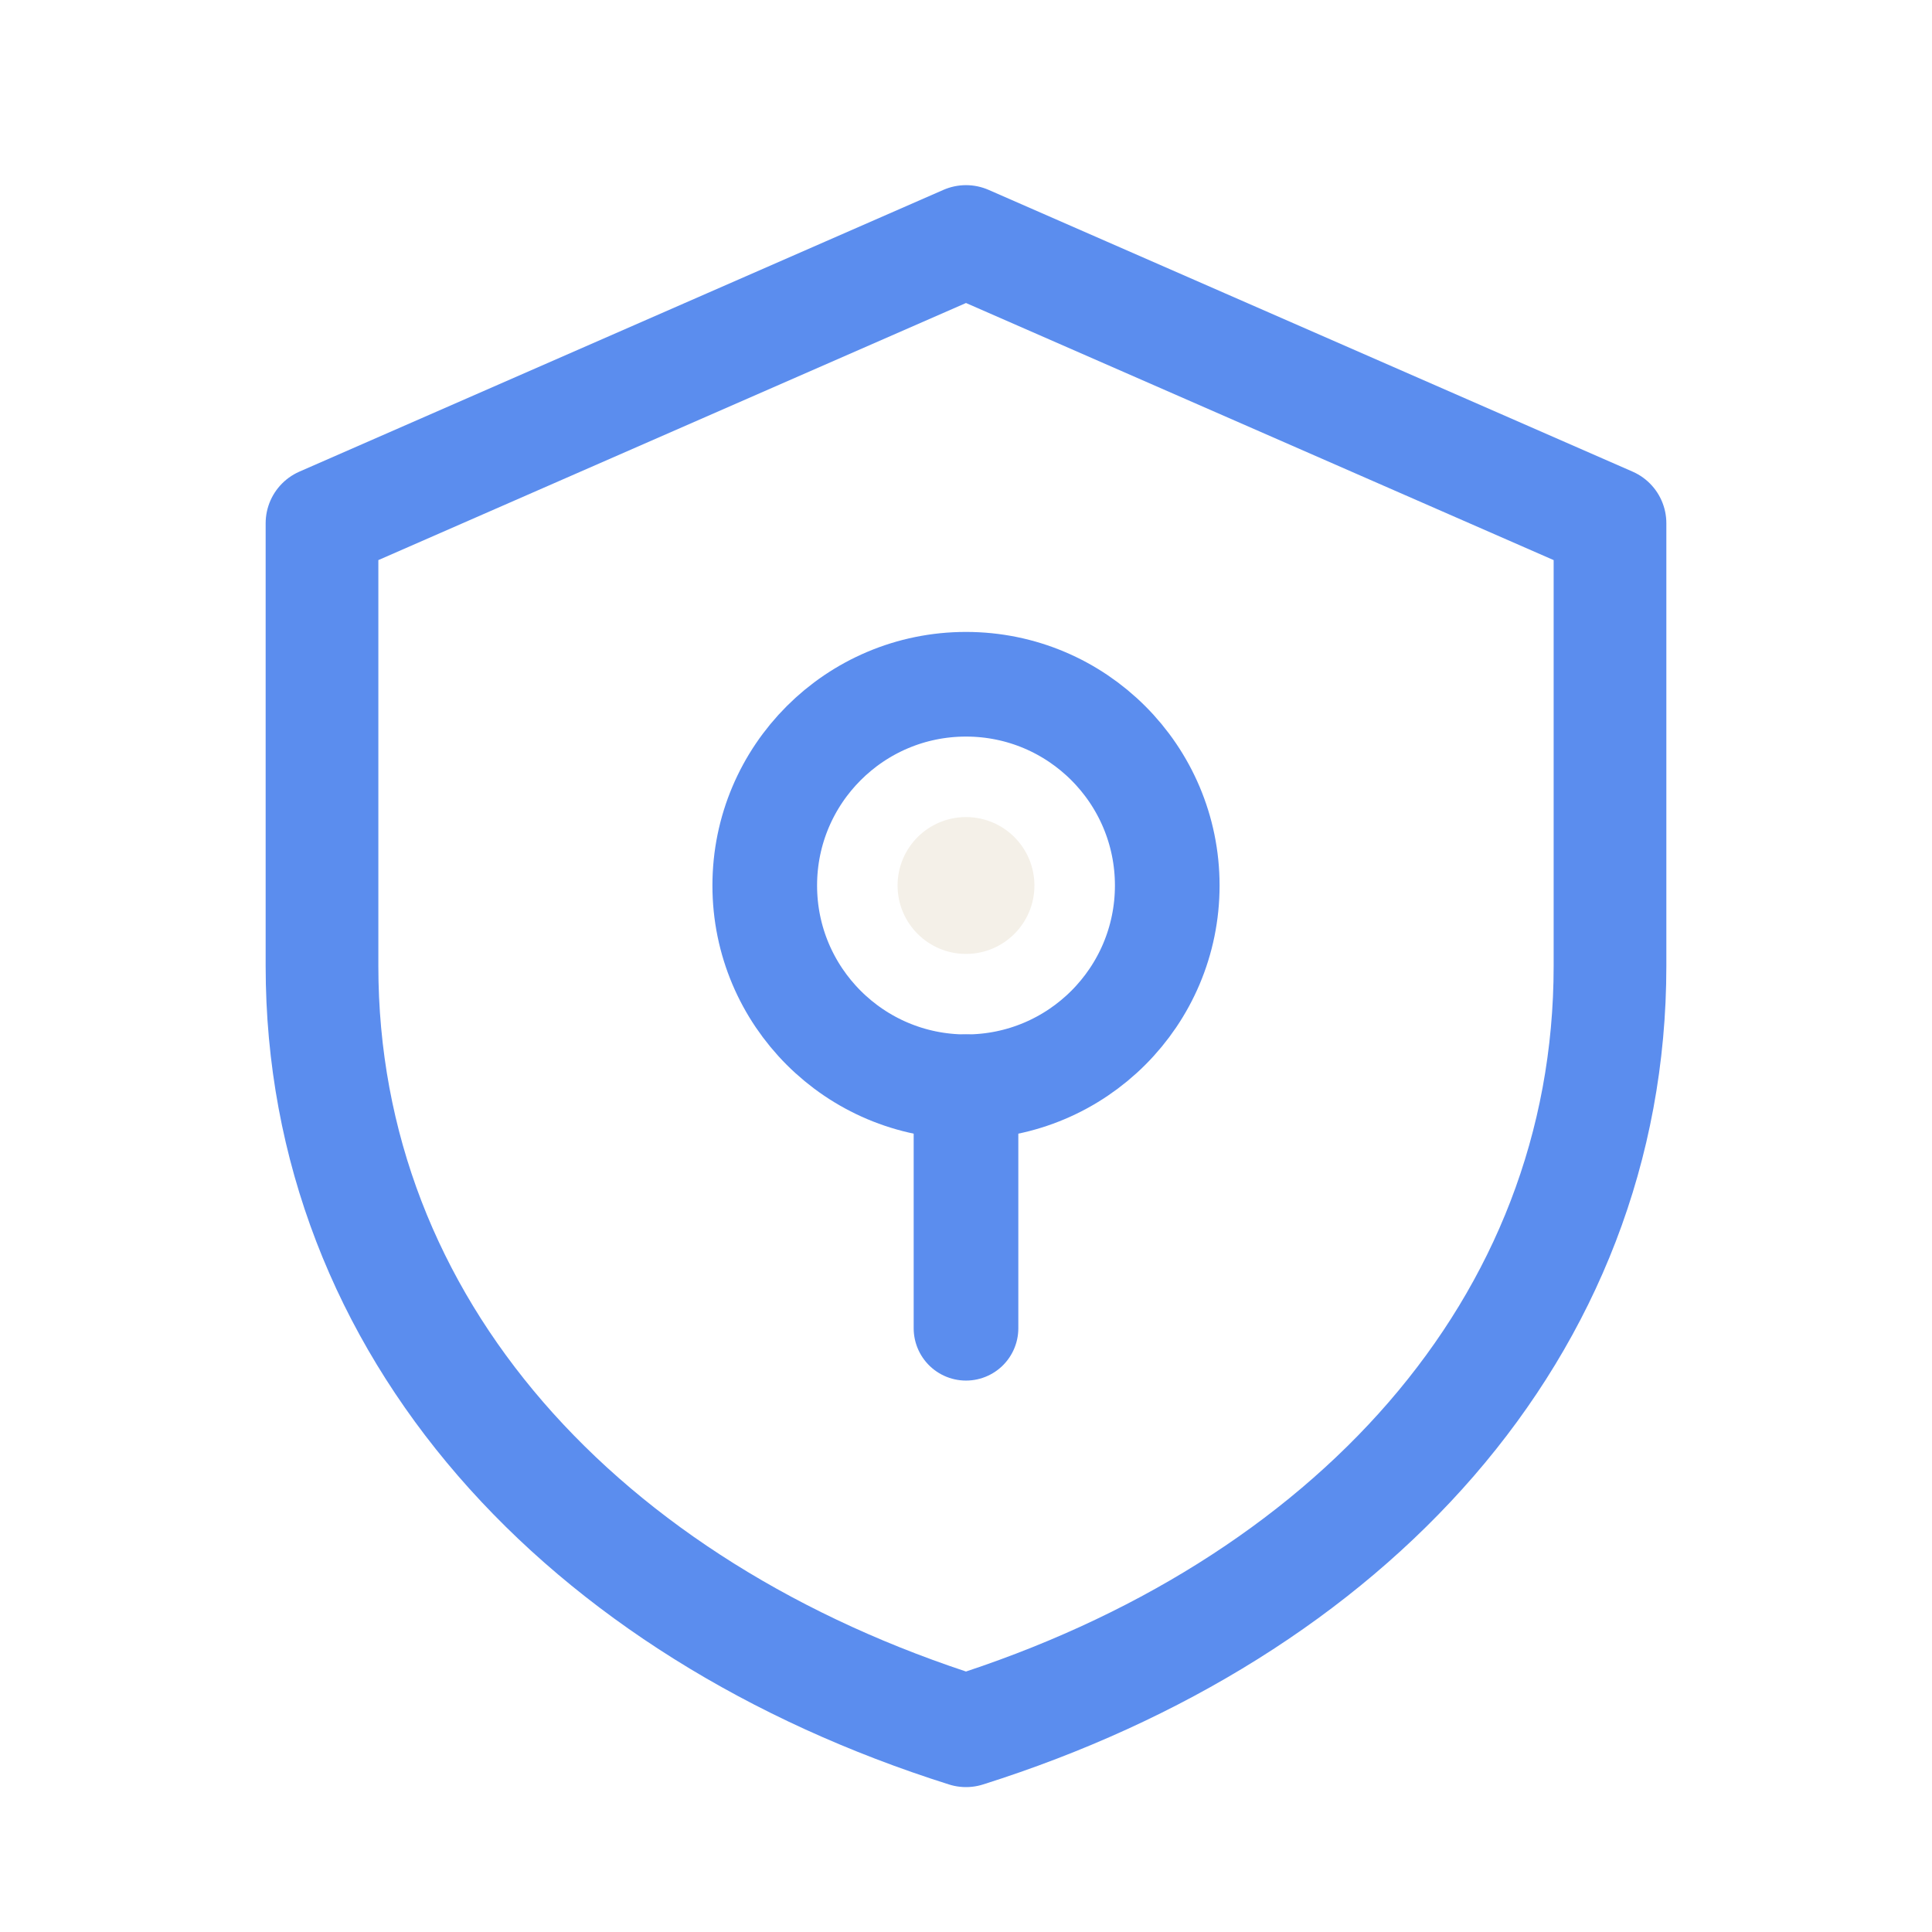
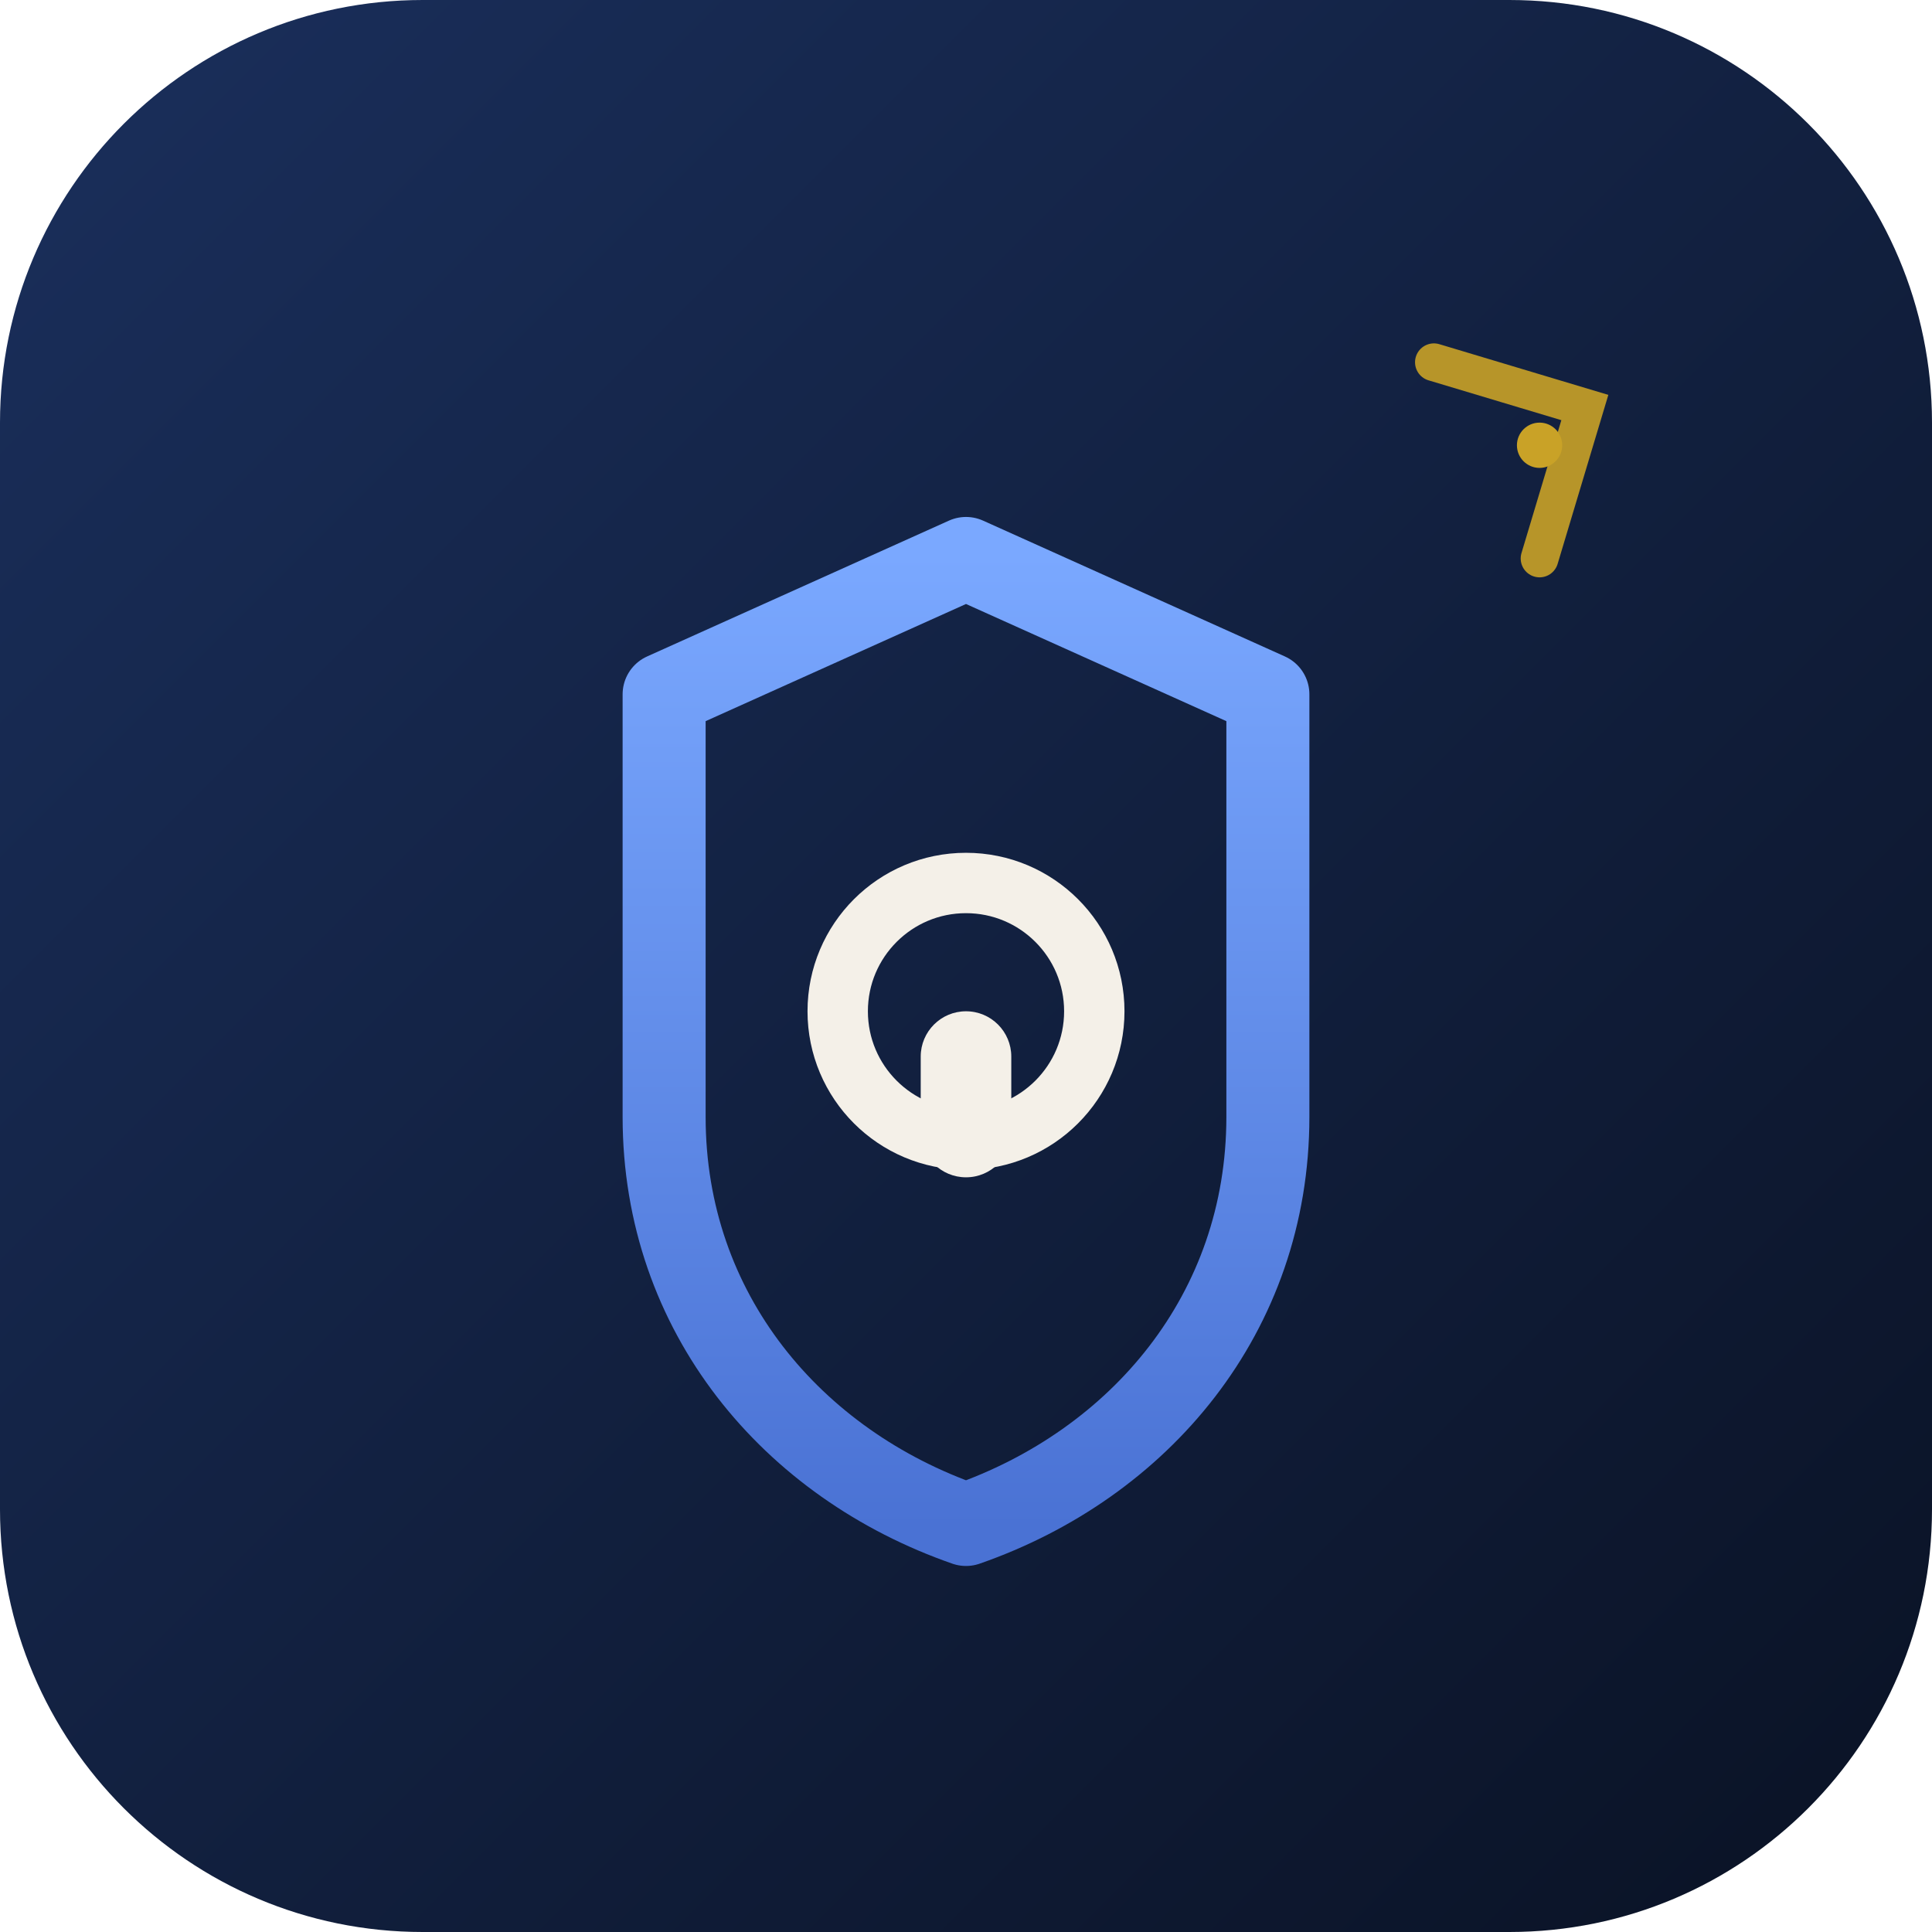
- <svg xmlns="http://www.w3.org/2000/svg" viewBox="0 0 48 48" fill="none" aria-hidden="true">
-   <path d="M24 6 L40 13 V24 C40 33 33.5 40 24 43 C14.5 40 8 33 8 24 V13 Z" stroke="#5B8DEE" stroke-width="2.8" stroke-linejoin="round" />
-   <circle cx="24" cy="22" r="5" stroke="#5B8DEE" stroke-width="2.6" />
-   <path d="M24 27 V33" stroke="#5B8DEE" stroke-width="2.6" stroke-linecap="round" />
-   <circle cx="24" cy="22" r="1.7" fill="#F4F0E8" />
+ <svg xmlns="http://www.w3.org/2000/svg" viewBox="0 0 512 512" role="img">
+   <defs>
+     <linearGradient id="bg" x1="0" y1="0" x2="1" y2="1">
+       <stop offset="0%" stop-color="#1a2f5c" />
+       <stop offset="100%" stop-color="#0a1224" />
+     </linearGradient>
+     <linearGradient id="glow" x1="0" y1="0" x2="0" y2="1">
+       <stop offset="0%" stop-color="#7aa8ff" />
+       <stop offset="100%" stop-color="#4a72d4" />
+     </linearGradient>
+   </defs>
+   <rect width="512" height="512" rx="112" fill="url(#bg)" />
+   <path d="M380 96 L420 108 L408 148" stroke="#c9a227" stroke-width="10" stroke-linecap="round" fill="none" opacity=".9" />
+   <circle cx="408" cy="118" r="6" fill="#c9a227" />
+   <path d="M256 148 L336 184 V296 C336 348 302 388 256 404 C210 388 176 348 176 296 V184 Z" fill="none" stroke="url(#glow)" stroke-width="22" stroke-linejoin="round" />
+   <circle cx="256" cy="268" r="34" fill="none" stroke="#f4f0e8" stroke-width="16" />
+   <rect x="244" y="268" width="24" height="44" rx="12" fill="#f4f0e8" />
</svg>
